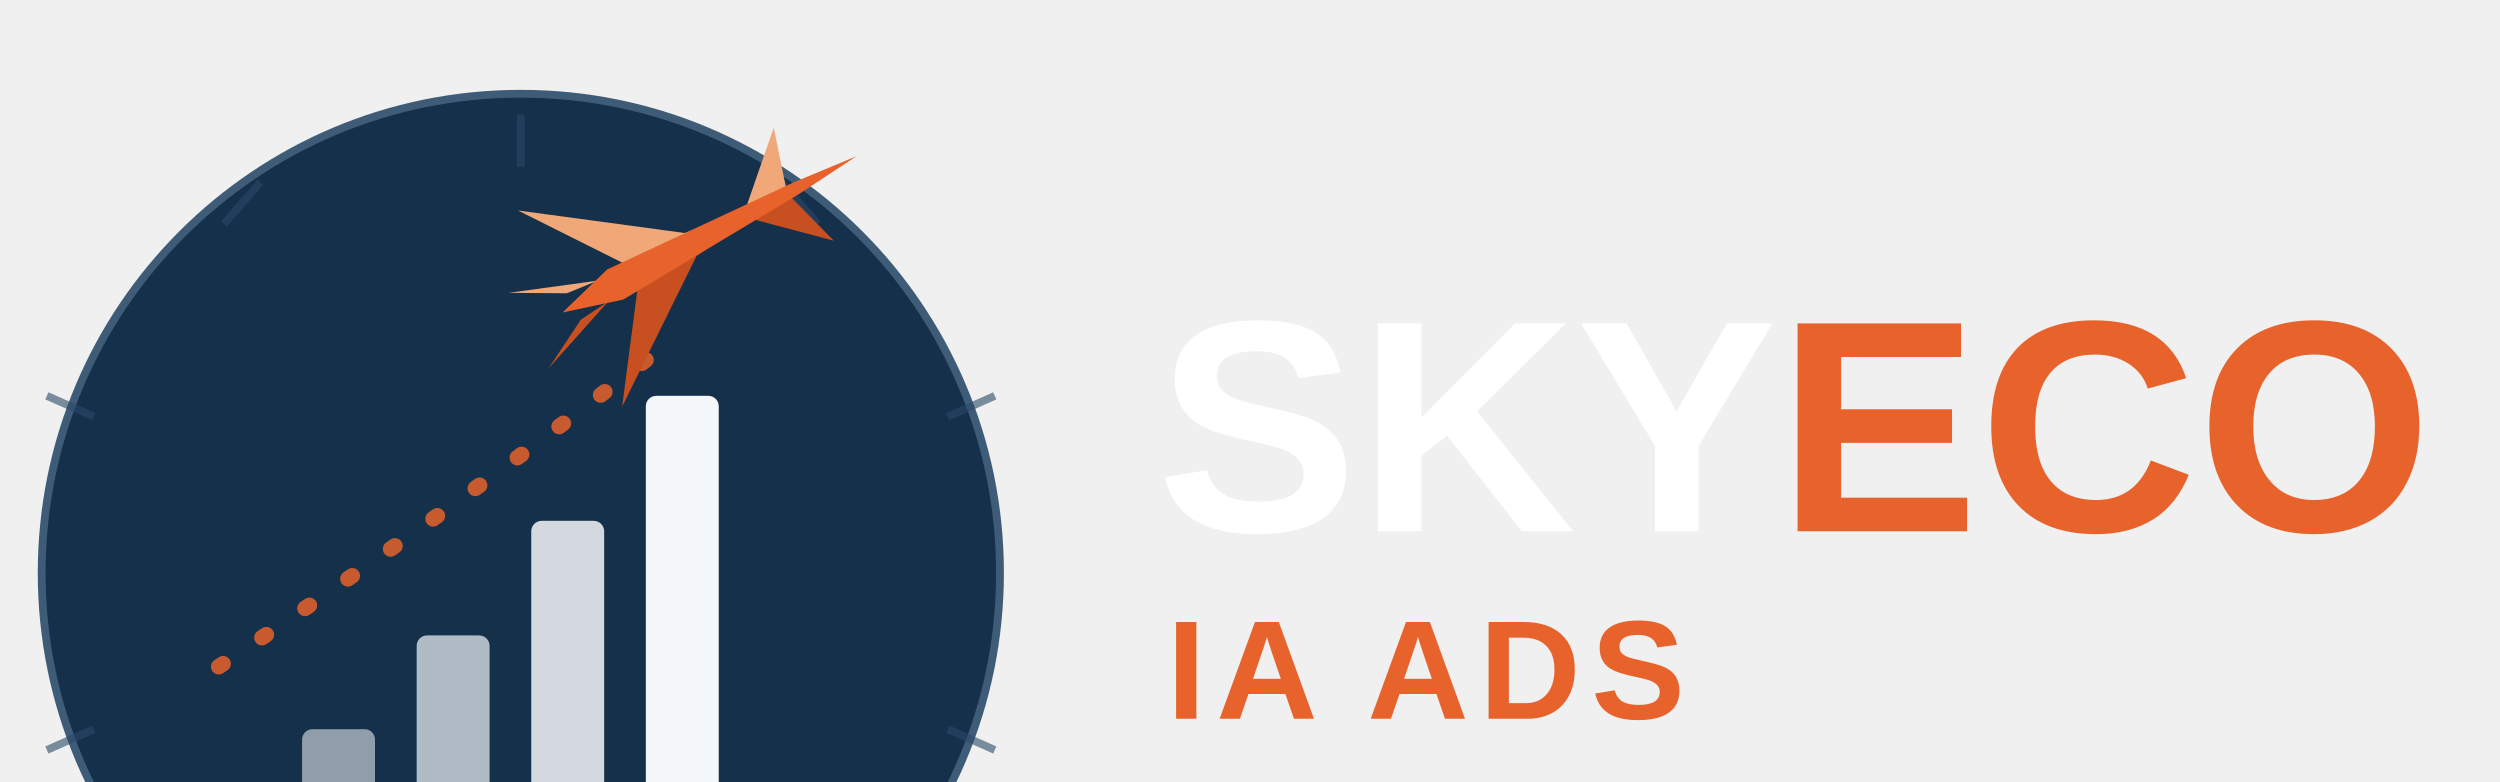
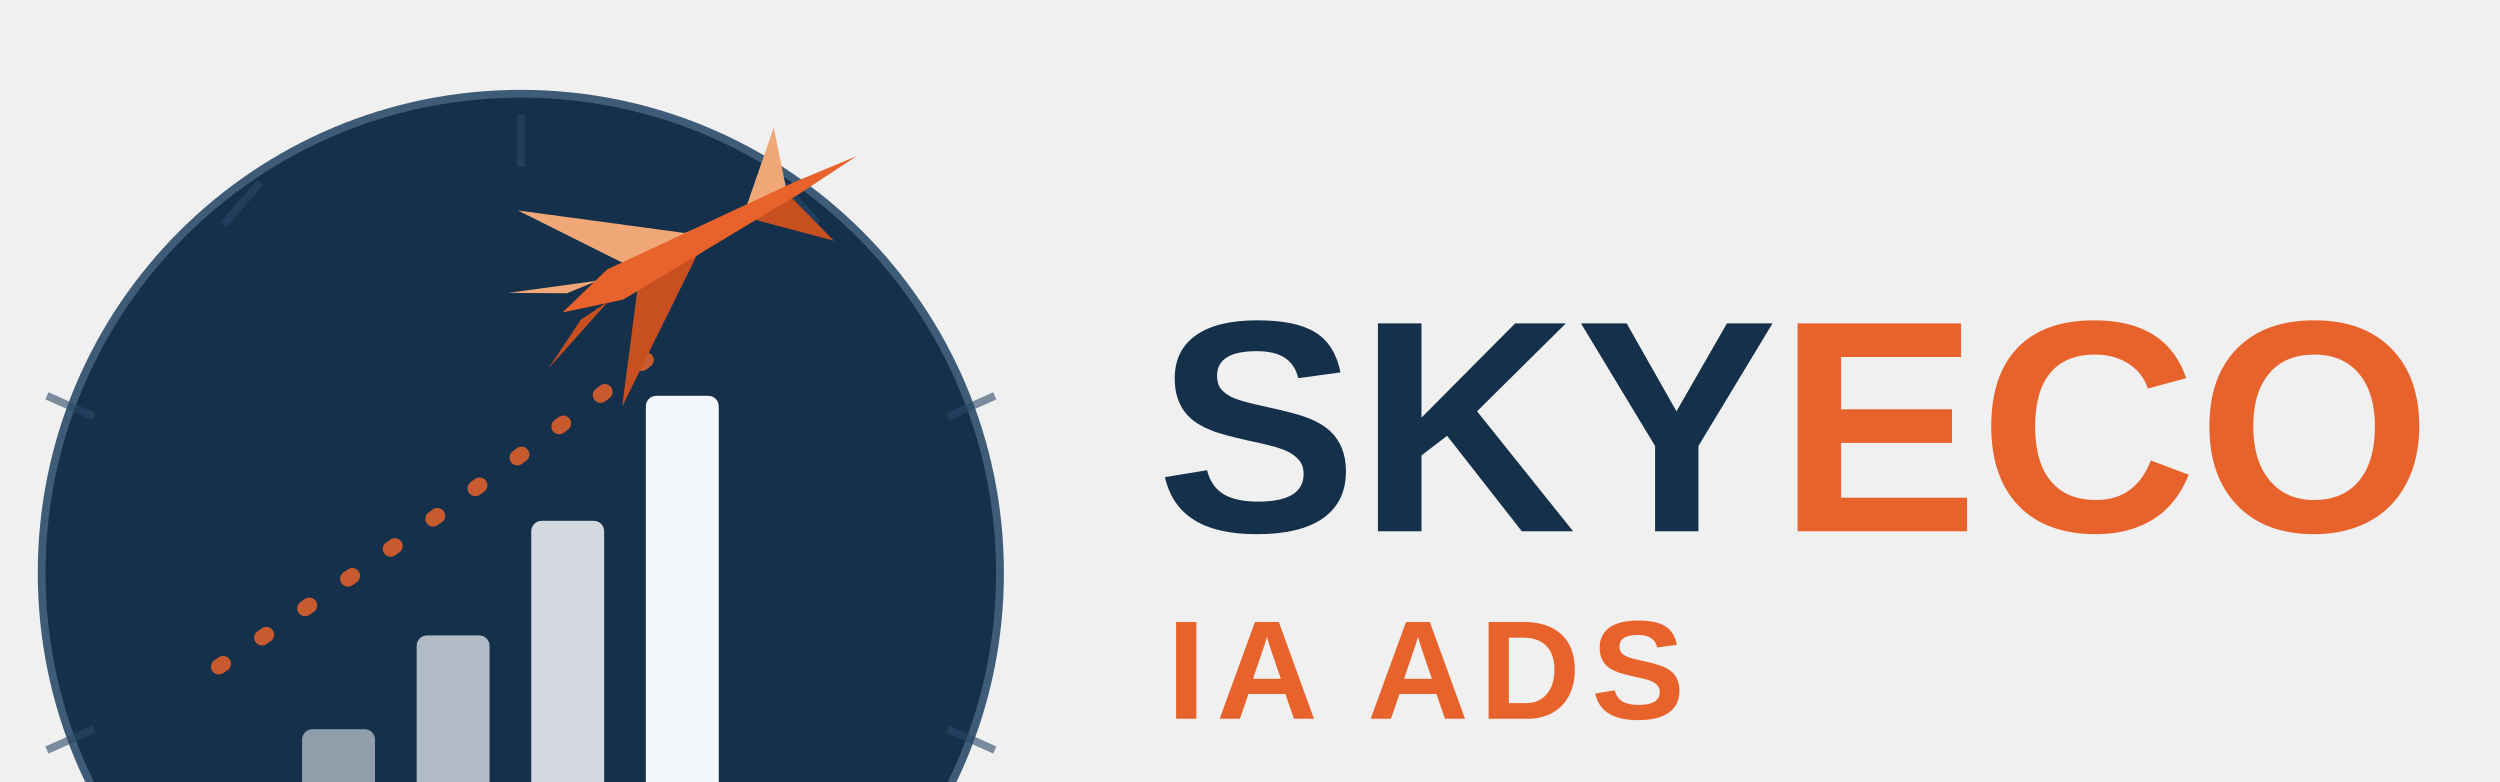
<svg xmlns="http://www.w3.org/2000/svg" viewBox="0 0 480 150">
  <defs>
    <style>
      .wordmark { font-family: 'Arial Black', Arial, sans-serif; font-weight: 900; }
    </style>
  </defs>
  <circle cx="100" cy="110" r="92" fill="#14304A" stroke="#3E5C78" stroke-width="1.5" />
  <g stroke="#2A4A68" stroke-width="1.5" opacity="0.6">
    <line x1="100" y1="22" x2="100" y2="32" />
    <line x1="150" y1="35" x2="157" y2="43" />
    <line x1="182" y1="80" x2="191" y2="76" />
    <line x1="182" y1="140" x2="191" y2="144" />
    <line x1="150" y1="185" x2="157" y2="192" />
    <line x1="50" y1="185" x2="43" y2="192" />
    <line x1="18" y1="140" x2="9" y2="144" />
    <line x1="18" y1="80" x2="9" y2="76" />
    <line x1="50" y1="35" x2="43" y2="43" />
  </g>
  <g>
    <rect x="58" y="140" width="14" height="26" rx="2" fill="#F4F7F9" opacity="0.55" />
    <rect x="80" y="122" width="14" height="44" rx="2" fill="#F4F7F9" opacity="0.7" />
    <rect x="102" y="100" width="14" height="66" rx="2" fill="#F4F7F9" opacity="0.85" />
    <rect x="124" y="76" width="14" height="90" rx="2" fill="#F4F7F9" />
  </g>
  <path d="M 42 128 Q 90 96 128 66" stroke="#E8622C" stroke-width="3" stroke-dasharray="1 9" stroke-linecap="round" fill="none" opacity="0.85" />
  <g transform="translate(108,60) rotate(-28) scale(0.82)">
    <path d="M 46,-1.5 L 18,-3.5 L 2,-26 L 34,-3 Z" fill="#F0A878" />
    <path d="M 46,1.5 L 18,3.5 L 2,26 L 34,3 Z" fill="#C74F20" />
    <path d="M 62,-1 L 50,-2 L 64,-15 L 60,-1.5 Z" fill="#F0A878" />
    <path d="M 62,1 L 50,2 L 64,15 L 60,1.5 Z" fill="#C74F20" />
    <path d="M 13,-2.5 L 3,-3.5 L -9,-10 L 10,-3 Z" fill="#F0A878" />
    <path d="M 13,2.5 L 3,3.5 L -9,10 L 10,3 Z" fill="#C74F20" />
    <path d="M 0,0 L 14,-4 L 62,-1.5 L 78,0 L 62,1.5 L 14,4 Z" fill="#E8622C" />
  </g>
-   <text x="222" y="102" class="wordmark" font-size="58" fill="#FFFFFF">SKY<tspan fill="#E8622C">ECO</tspan>
+   <text x="222" y="102" class="wordmark" font-size="58" fill="#14304A">SKY<tspan fill="#E8622C">ECO</tspan>
  </text>
  <text x="224" y="138" class="wordmark" font-size="27" letter-spacing="2" fill="#E8622C">IA ADS</text>
</svg>
